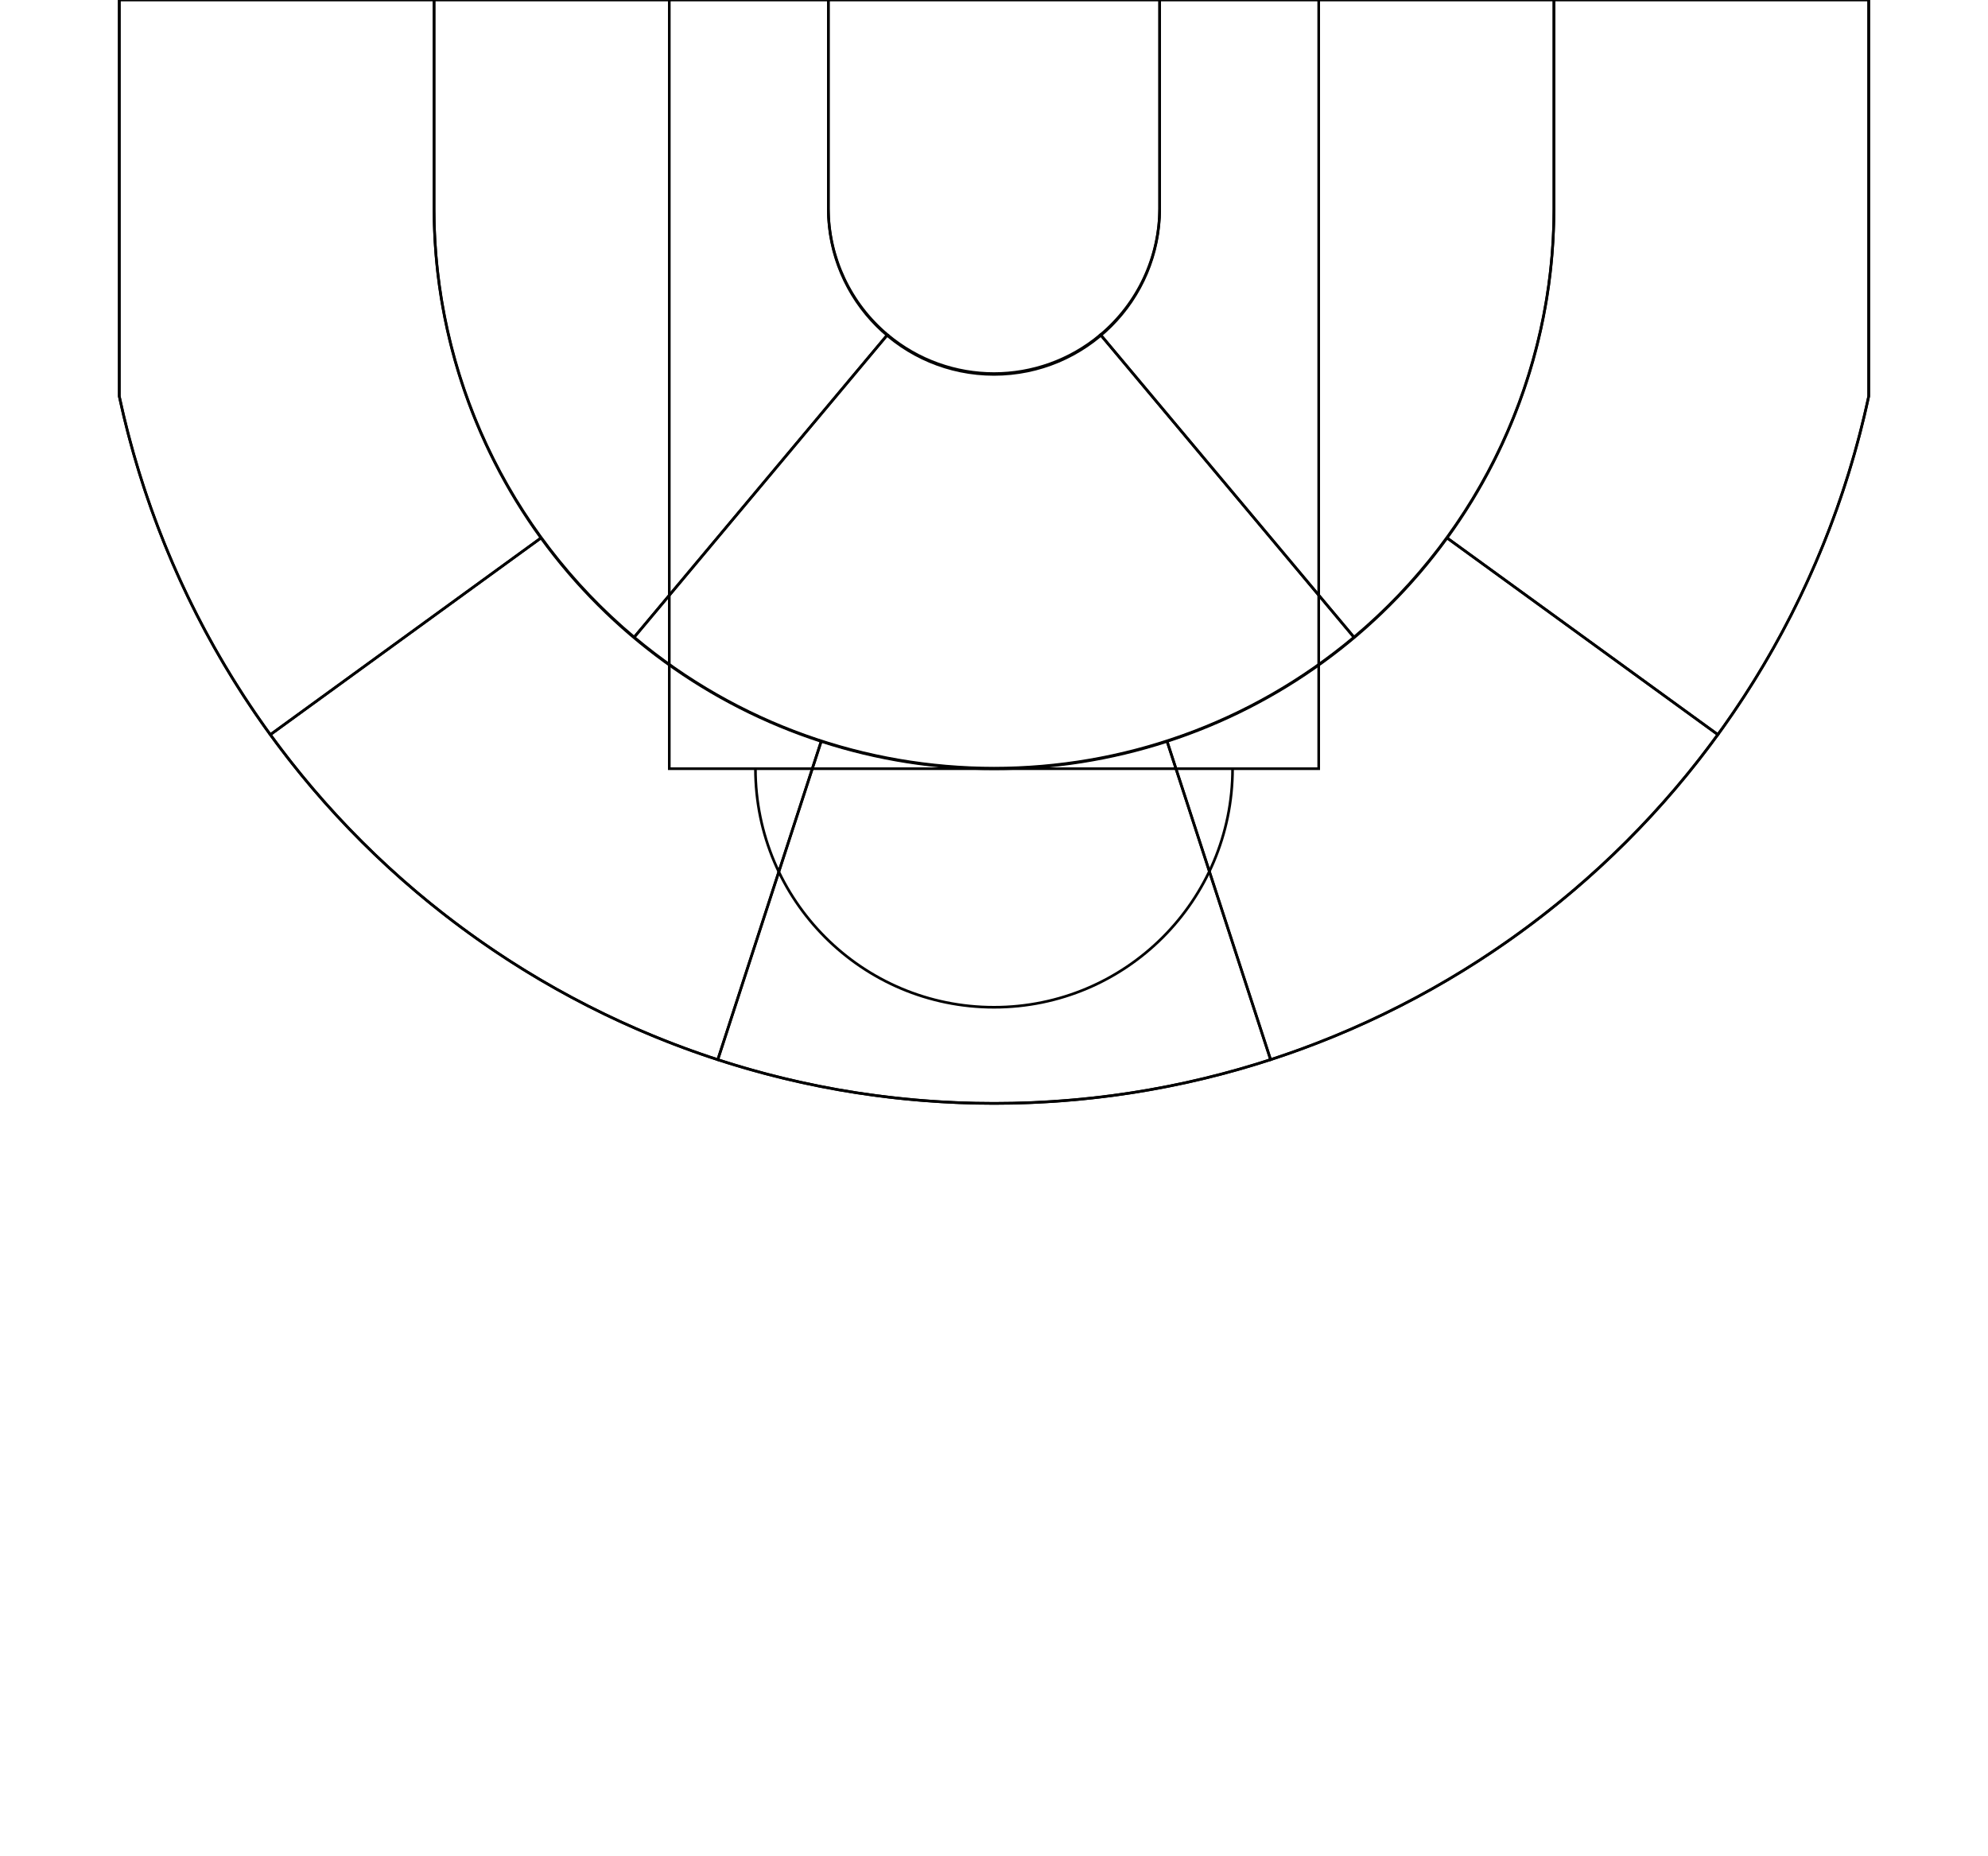
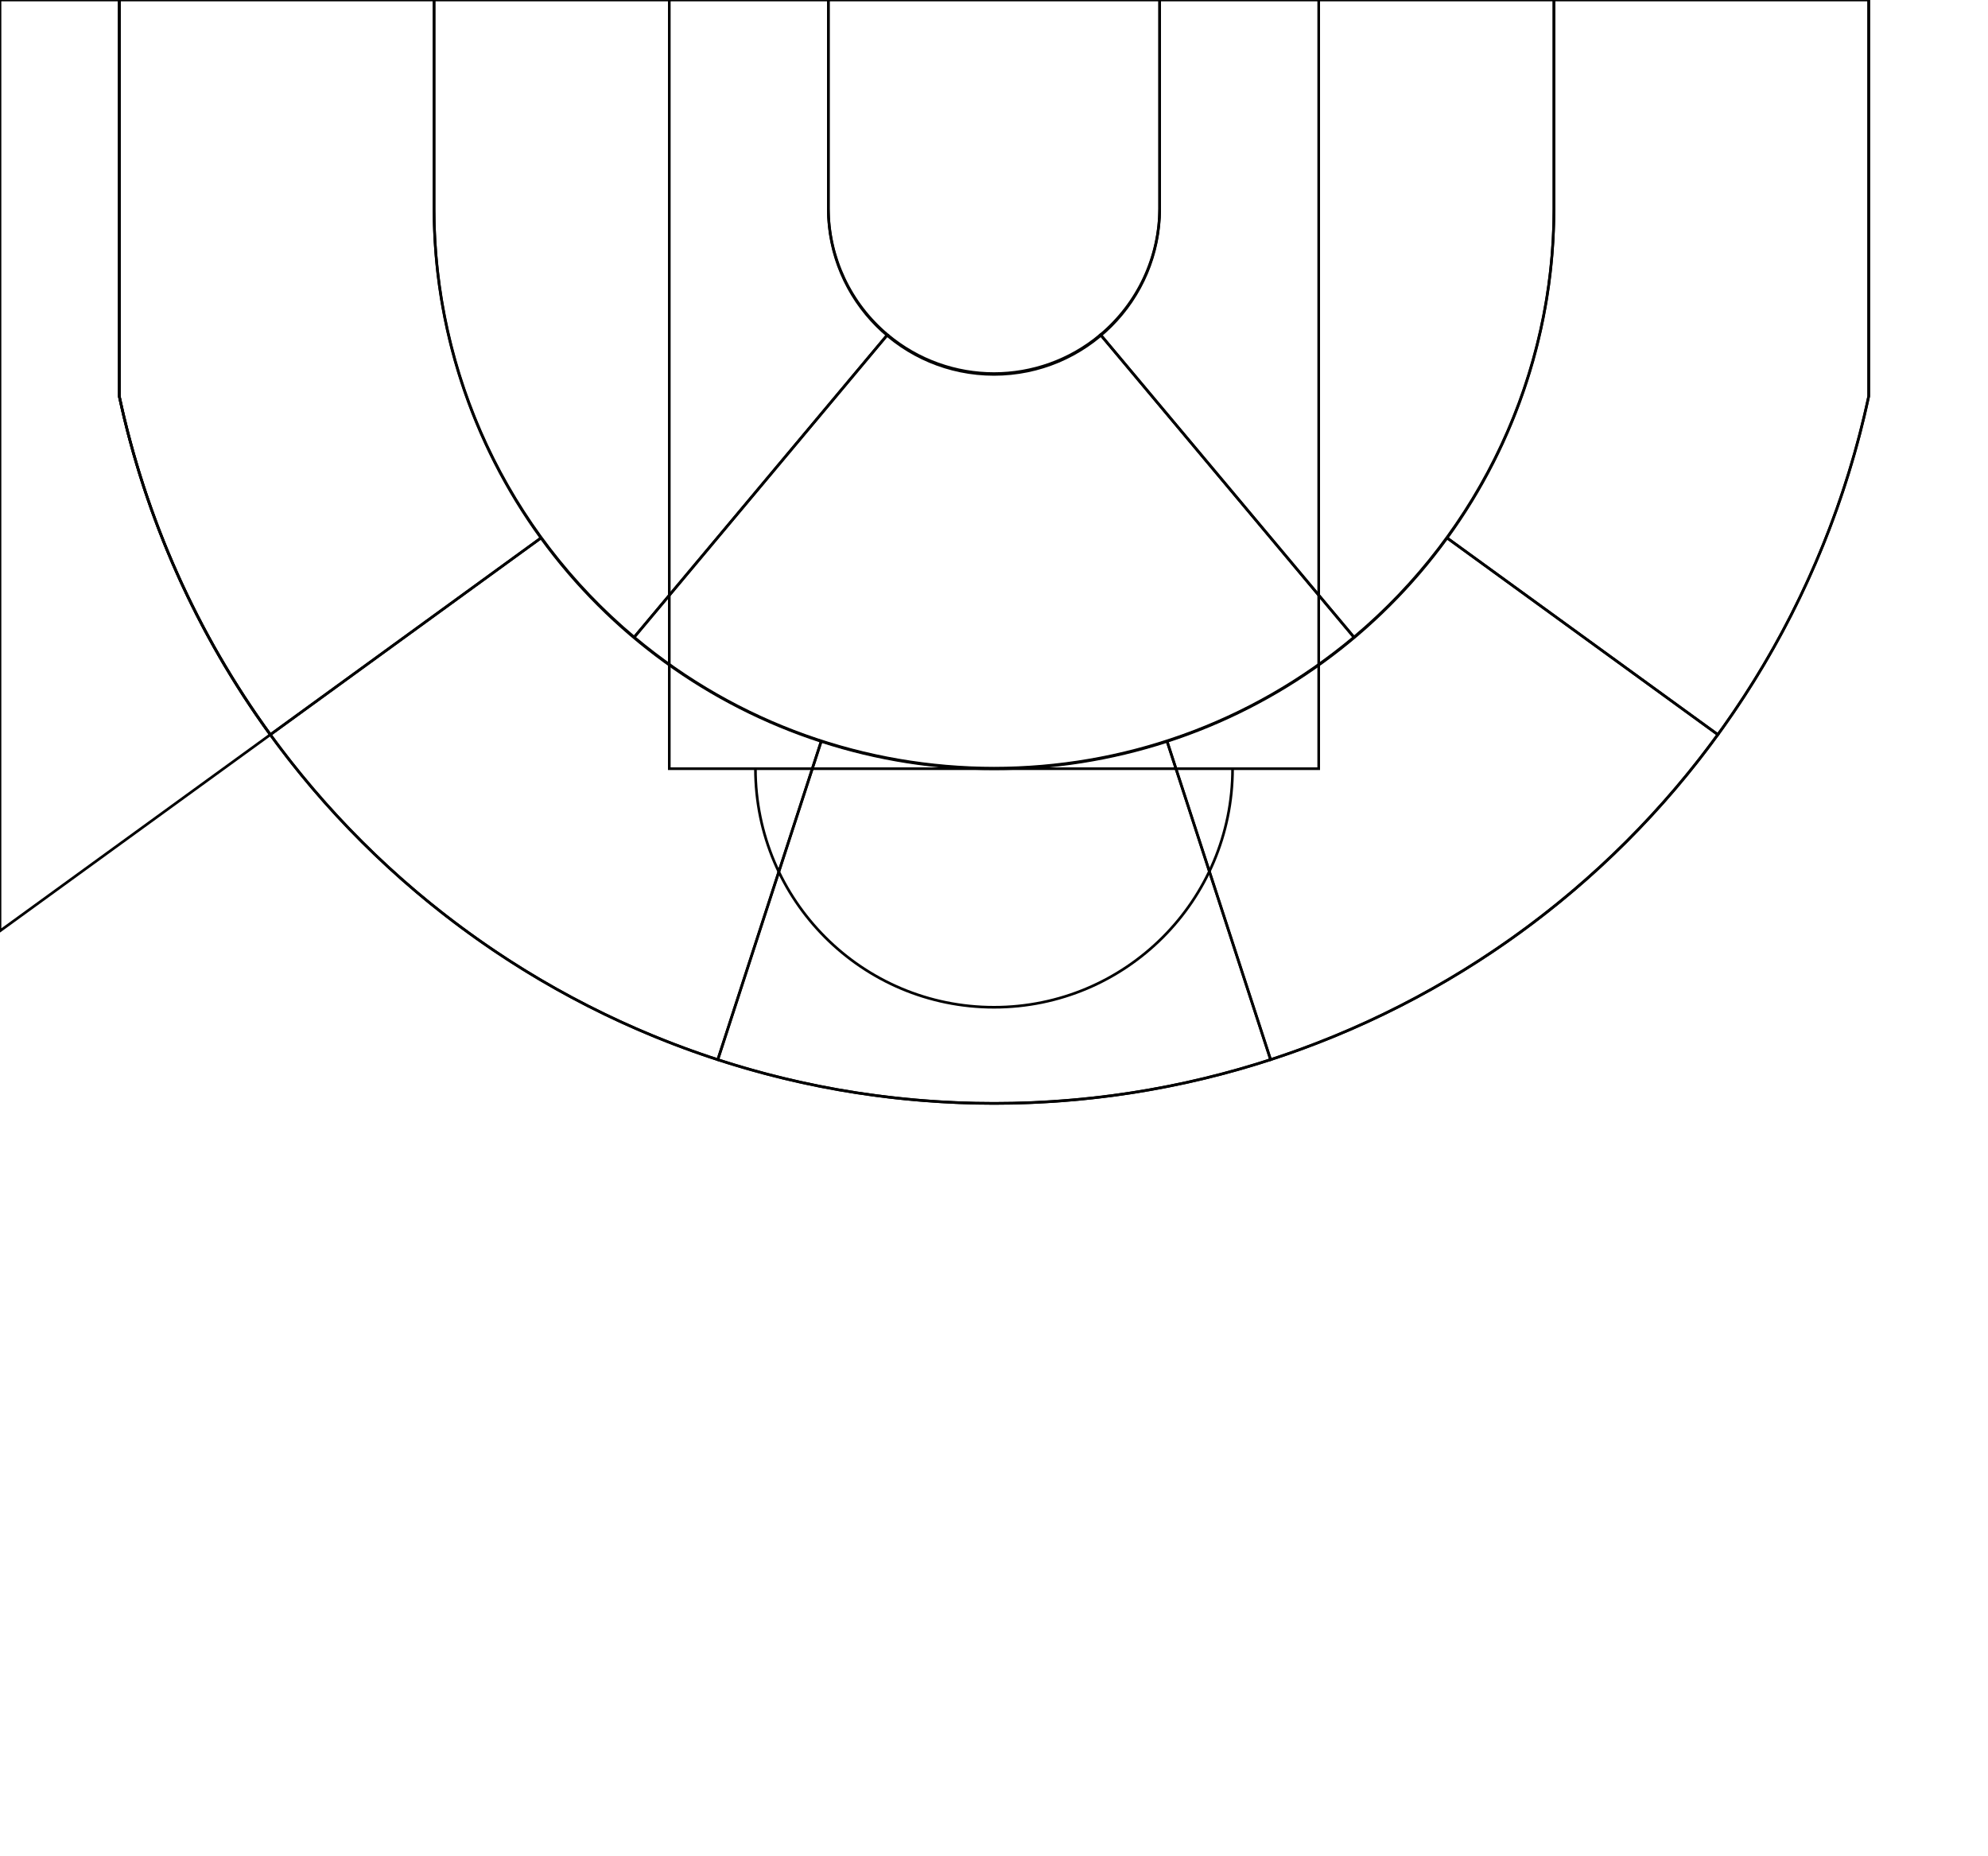
<svg xmlns="http://www.w3.org/2000/svg" viewBox="0 0 15000 14000">
  <g id="zone1">
    <path fill="transparent" stroke="black" stroke-width="20px" d="M 6250 0 v 1575 A 1250 1250 0 0 0 8750 1575 v -1575 Z" />
  </g>
  <g id="zone2">
    <path fill="transparent" stroke="black" stroke-width="20px" d="M 3275 0 v 1575 A 4225 4225 0 0 0 4785 4808 L 6696 2526 A 1250 1250 0 0 1 6250 1575 v -1575 Z" />
  </g>
  <g id="zone3">
    <path fill="transparent" stroke="black" stroke-width="20px" d="M 6696 2526 L 4785 4808 A 4225 4225 0 0 0 10216 4808 L 8304 2526 A 1250 1250 0 0 1 6696 2526" />
  </g>
  <g id="zone4">
    <path fill="transparent" stroke="black" stroke-width="20px" d="M 8750 0 v 1575 A 1250 1250 0 0 1 8304 2526 L 10216 4808 A 4225 4225 0 0 0 11725 1575 v -1575 Z" />
  </g>
  <g id="zone5" />
  <g id="zone6">
    <path fill="transparent" stroke="black" stroke-width="20px" d="M 900 0 V 2990 A 6750 6750 0 0 0 2040 5543 L 4082 4059 A 4225 4225 0 0 1 3275 1575 V 0 Z" />
  </g>
  <g id="zone7">
    <path fill="transparent" stroke="black" stroke-width="20px" d="M 4082 4059 L 2040 5543 A 6750 6750 0 0 0 5416 7995.5 L 6196 5594 A 4225 4225 0 0 1 4082 4059" />
  </g>
  <g id="zone8">
    <path fill="transparent" stroke="black" stroke-width="20px" d="M 6196 5594 L 5416 7995.5 A 6750 6750 0 0 0 9587 7995.5 L 8806 5594 A 4225 4225 0 0 1 6196 5594" />
  </g>
  <g id="zone9">
    <path fill="transparent" stroke="black" stroke-width="20px" d="M 8806 5594 L 9587 7995.5 A 6750 6750 0 0 0 12962 5543 L 10918.5 4059 A 4225 4225 0 0 1 8806 5594" />
  </g>
  <g id="zone10">
    <path fill="transparent" stroke="black" stroke-width="20px" d="M 11725 0 V 1575 A 4225 4225 0 0 1 10918.5 4059 L 12962 5543 A 6750 6750 0 0 0 14100 2990 V 0 Z" />
  </g>
-   <g id="zone11" />
+   <g id="zone11">
+     <path fill="transparent" stroke="black" stroke-width="20px" d="M 0 0 V 7024 L 2040 5543 A 6750 6750 0 0 1 900 2990 V 0 Z" />
+   </g>
  <g id="zone12" />
  <g id="zone13" />
  <g id="zone14" />
  <path fill="transparent" stroke="black" stroke-width="20px" d="M 900 0 V 2990 A 6750 6750 0 0 0 7500 8325 A 6750 6750 0 0 0 14100 2990 V 0" />
  <g>
    <path fill="transparent" stroke="black" stroke-width="20px" d="M 5050 0 V 5800 h 4900 v -5800" />
    <path fill="transparent" stroke="black" stroke-width="20px" d="M 5700 5800 A 1800 1800 0 0 0 9300 5800" />
  </g>
</svg>
